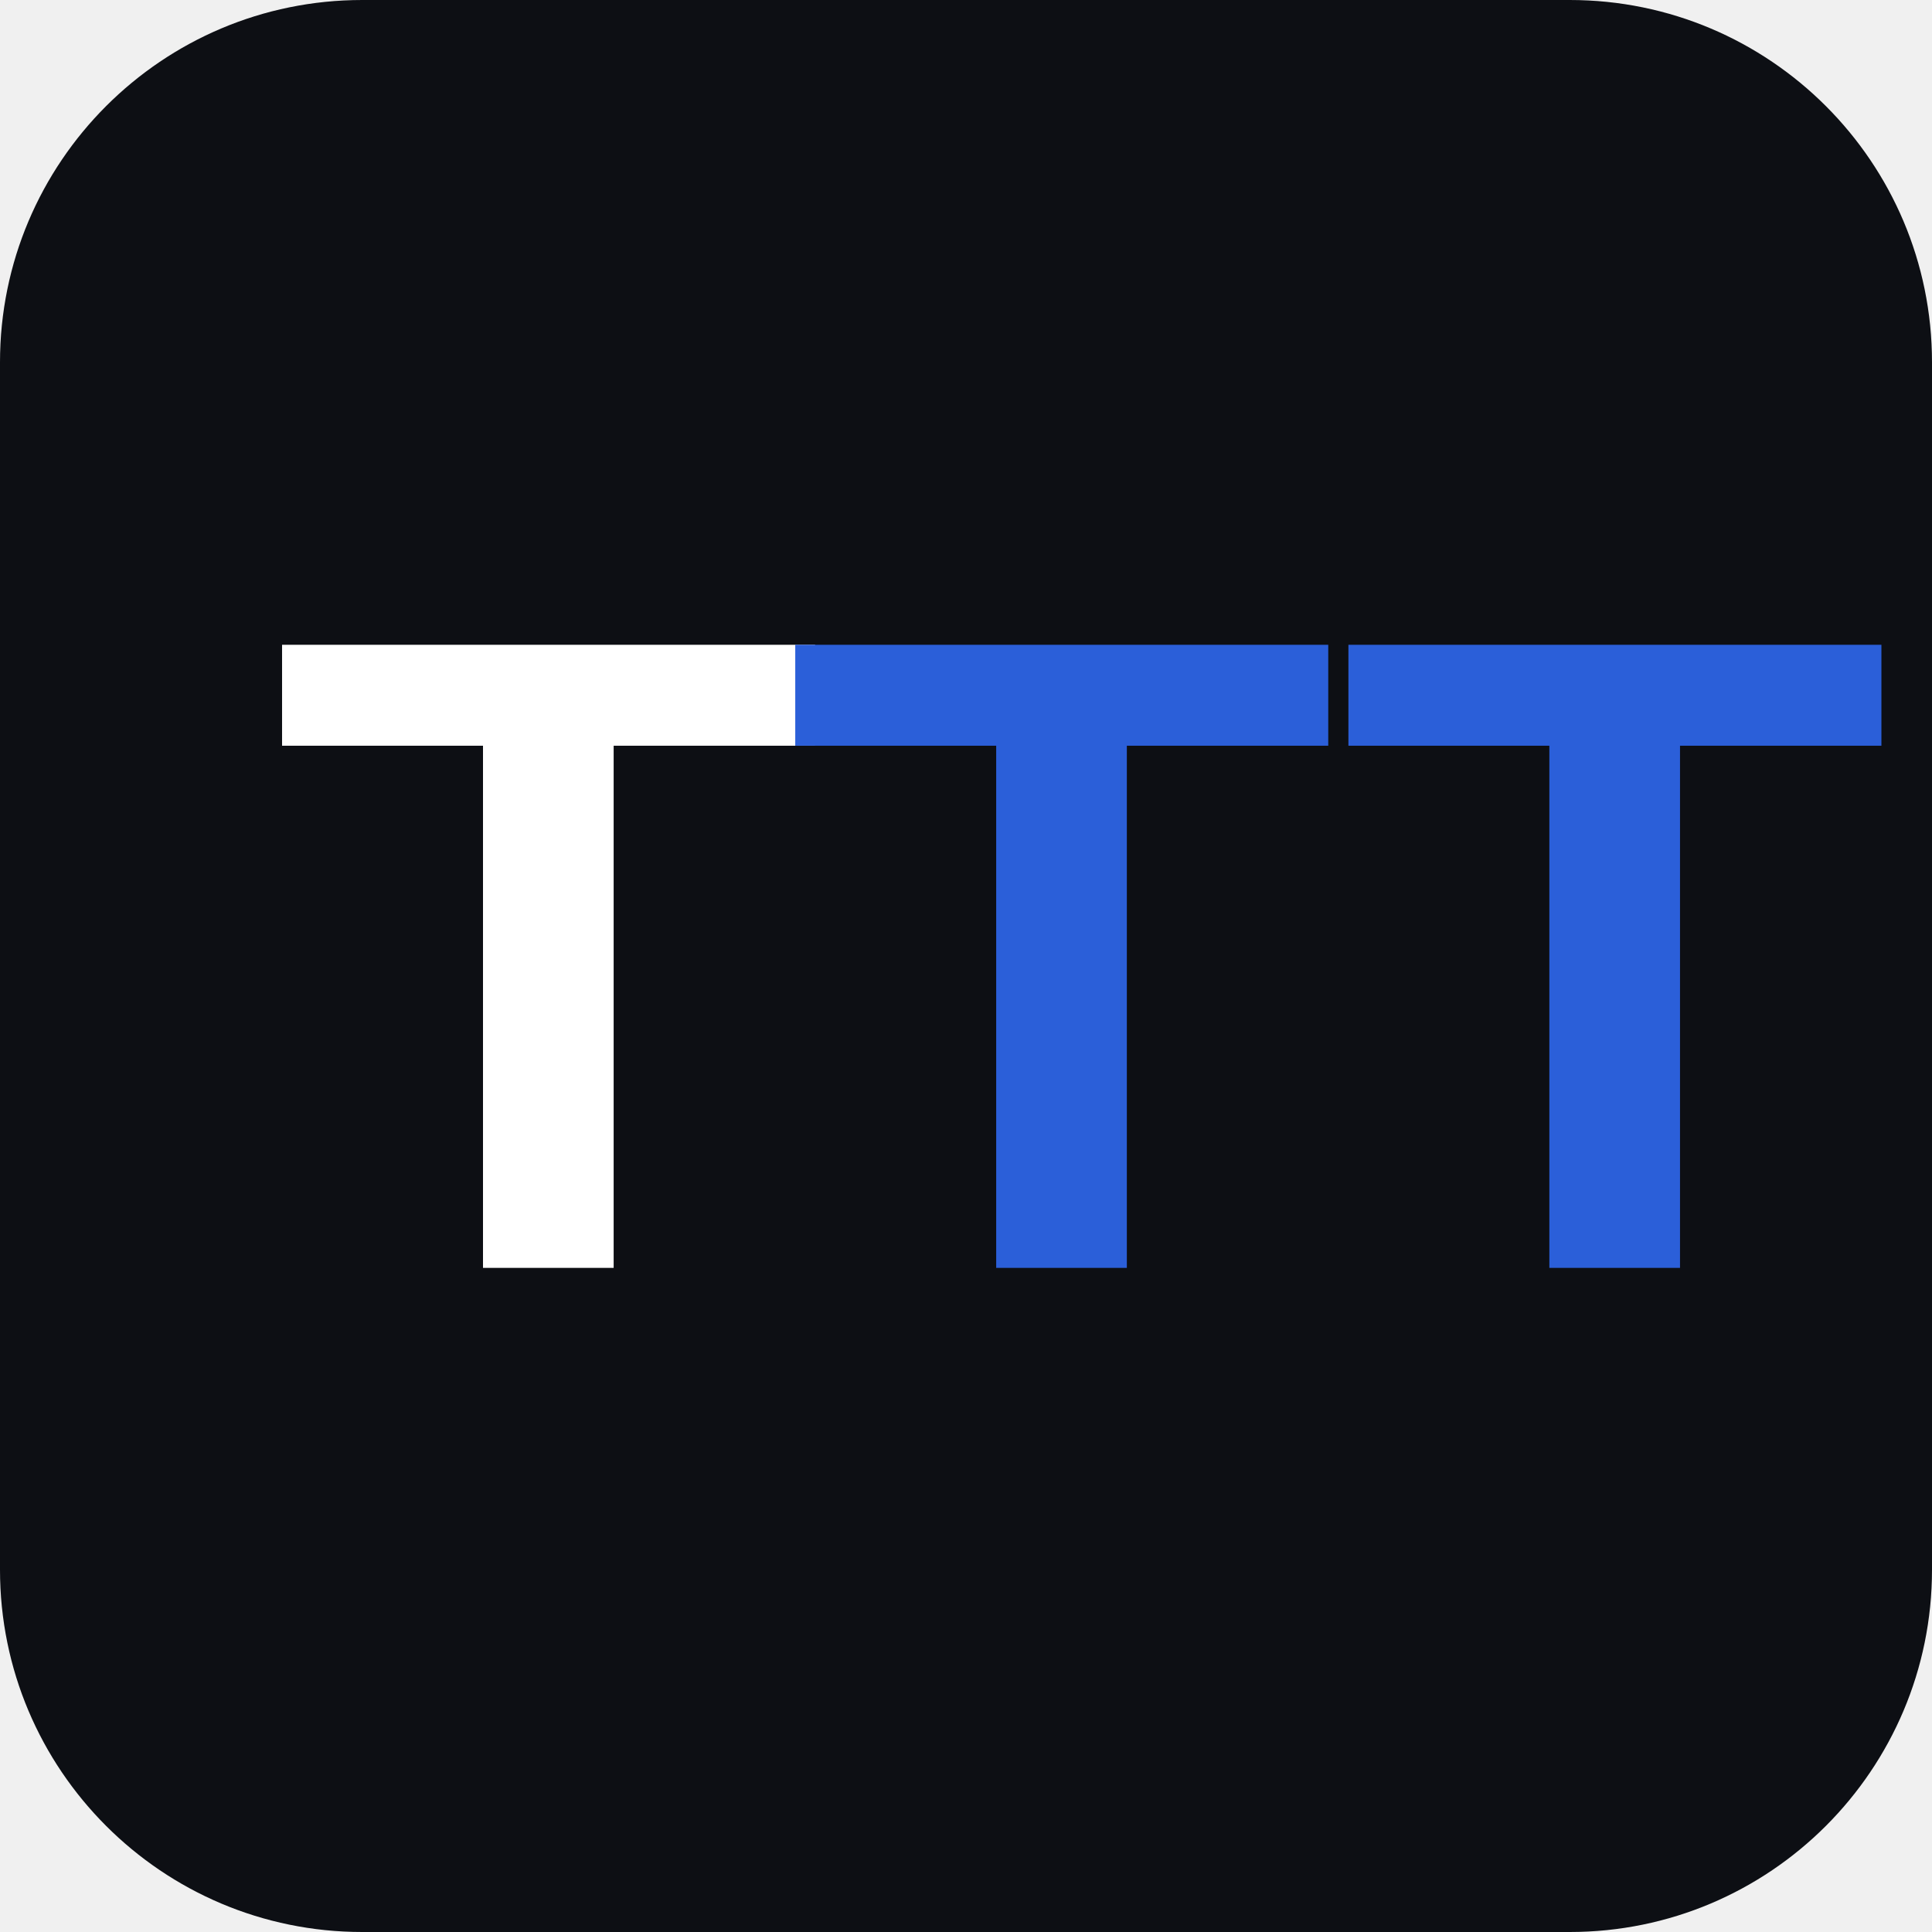
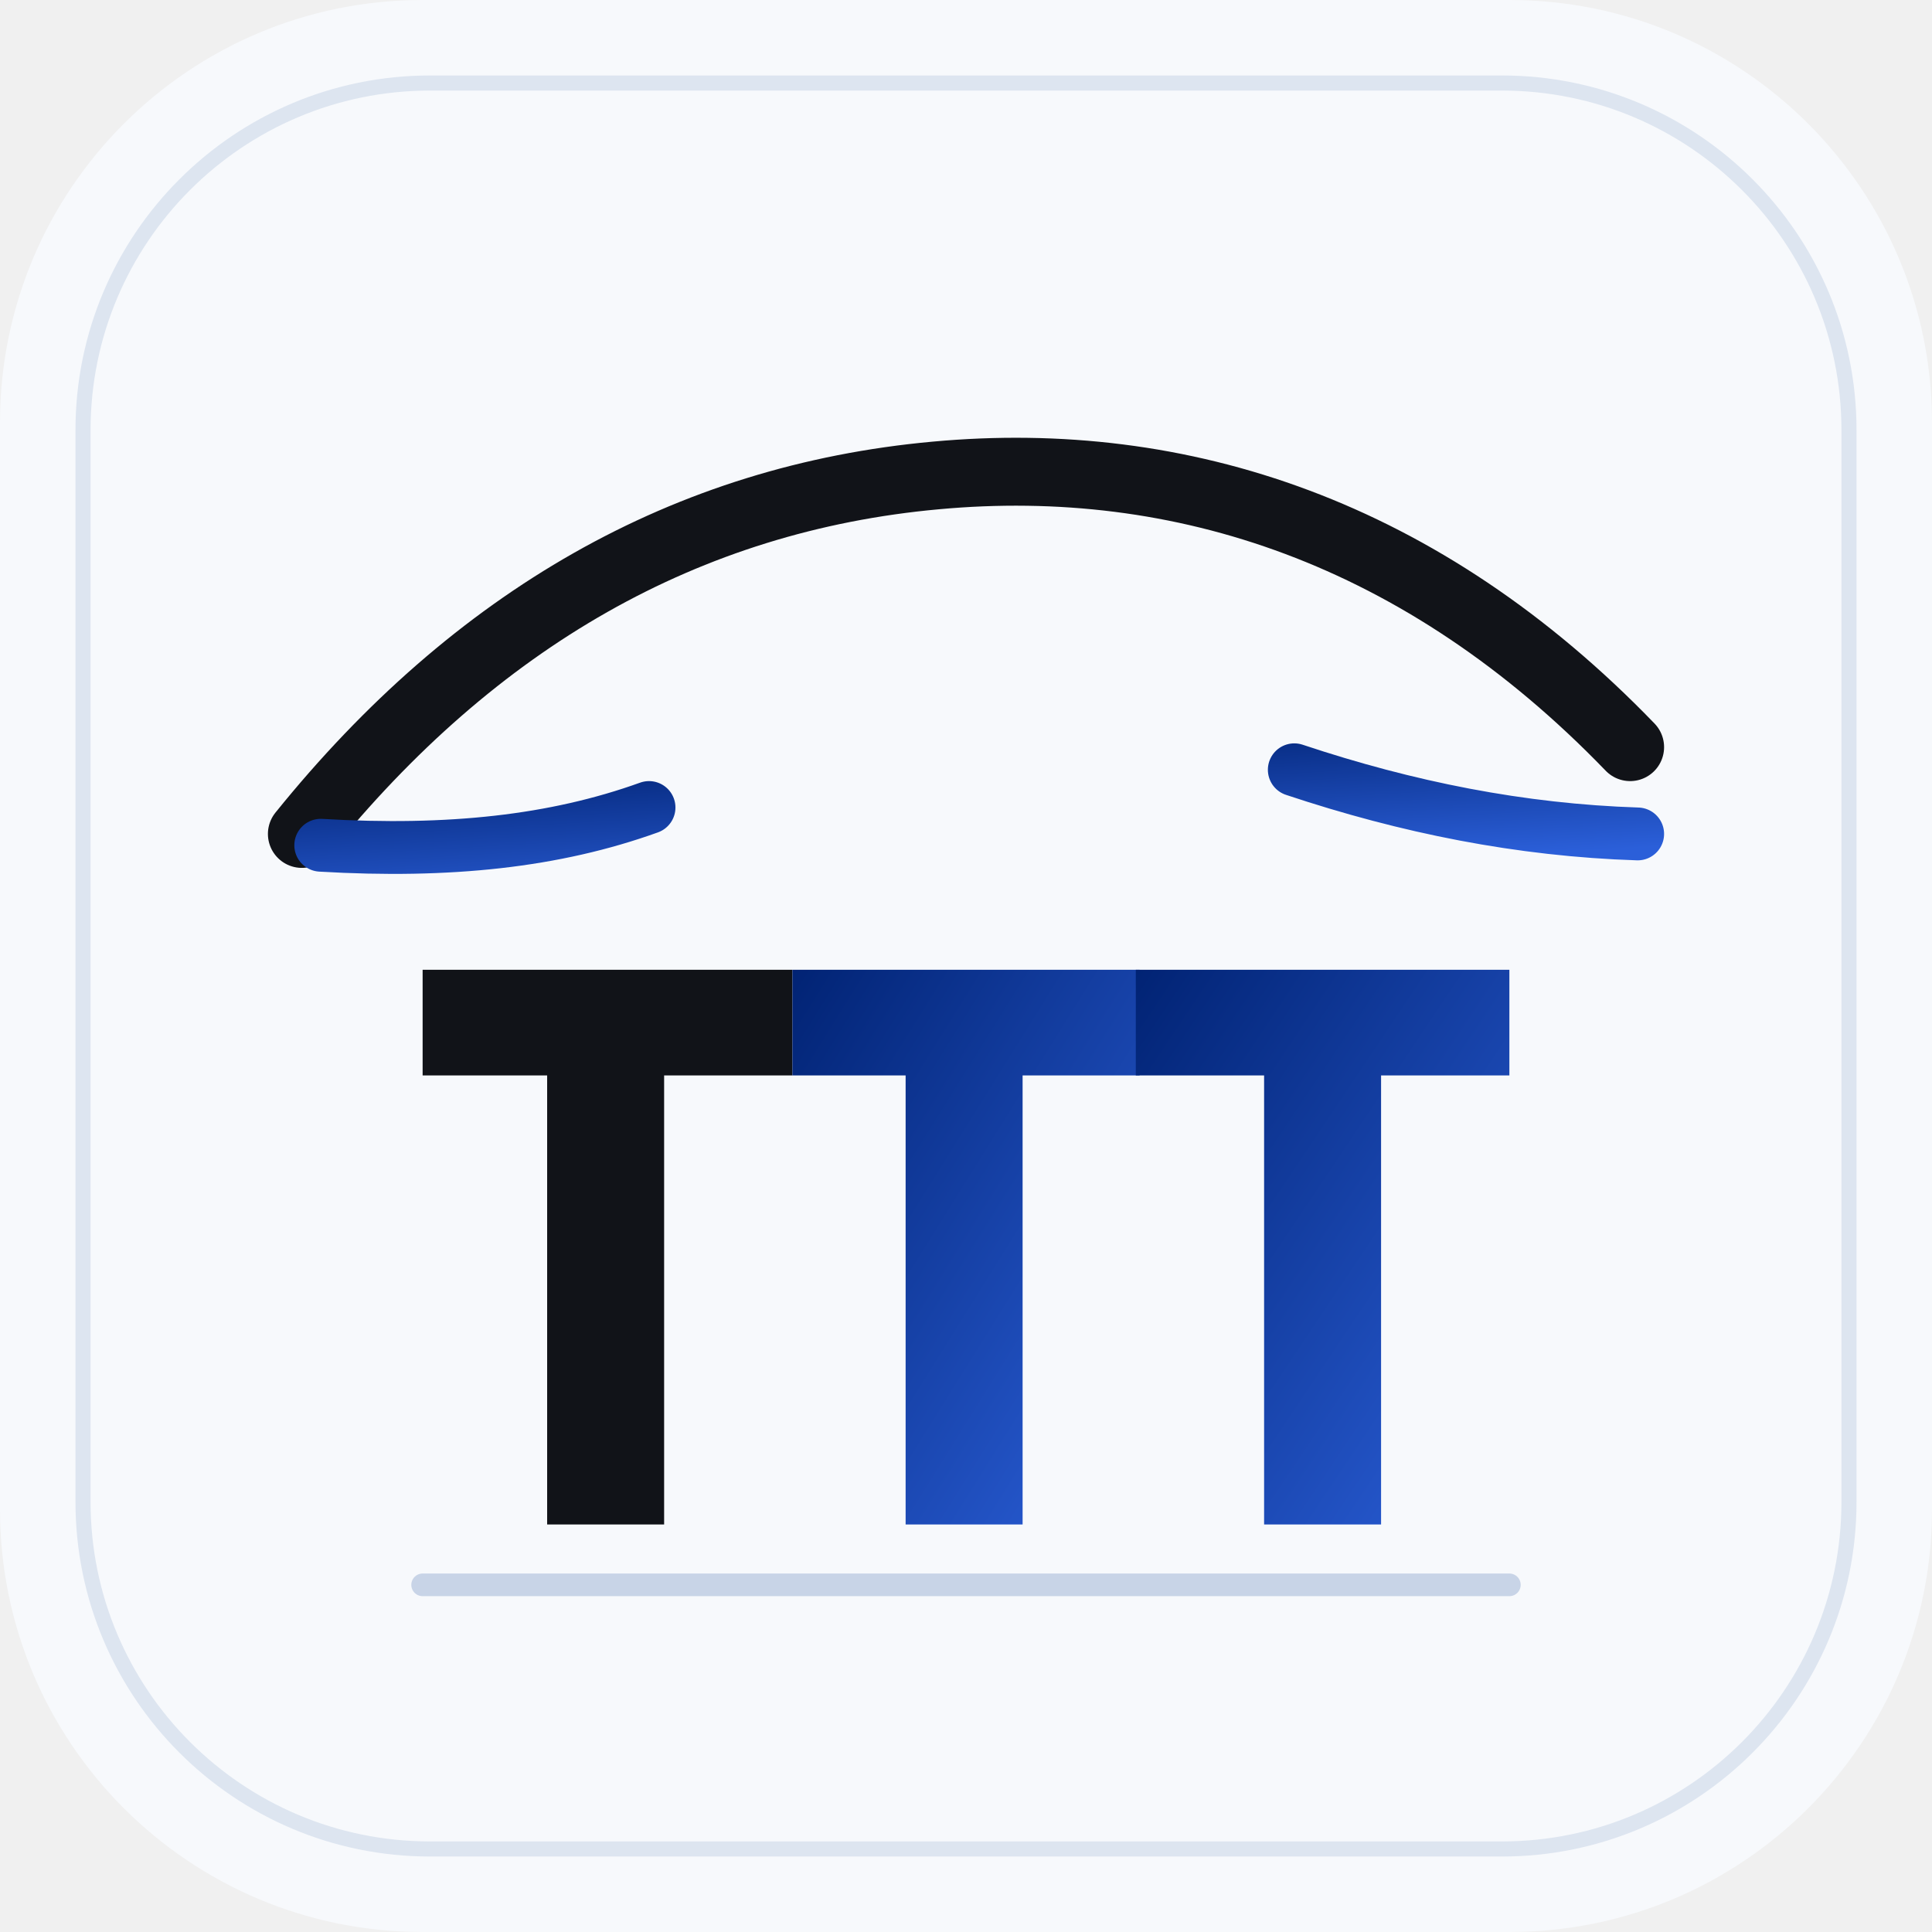
- <svg xmlns="http://www.w3.org/2000/svg" viewBox="0 0 64 64">
-   <rect width="64" height="64" rx="12" fill="#0D0F14" />
-   <text x="9" y="42" font-family="Arial,sans-serif" font-size="30" font-weight="800" fill="#fff">T</text>
-   <text x="26" y="42" font-family="Arial,sans-serif" font-size="30" font-weight="800" fill="#2B5FD9">TT</text>
+ <svg xmlns="http://www.w3.org/2000/svg" viewBox="0 0 512 512" role="img" aria-labelledby="title desc">
+   <defs>
+     <linearGradient id="blue" x1="0" x2="1" y1="0" y2="1">
+       <stop offset="0" stop-color="#012374" />
+       <stop offset="1" stop-color="#2B5FD9" />
+     </linearGradient>
+   </defs>
+   <rect width="512" height="512" rx="112" fill="#F7F9FC" />
+   <rect x="22" y="22" width="468" height="468" rx="92" fill="none" stroke="#DDE5F0" stroke-width="4" />
+   <path d="M80 221c46-57 102-89 168-95 65-6 129 15 184 72" fill="none" stroke="#111318" stroke-width="18" stroke-linecap="round" />
+   <path d="M85 224c34 2 62-1 87-10M343 204c30 10 60 16 91 17" fill="none" stroke="url(#blue)" stroke-width="14" stroke-linecap="round" />
+   <path d="M112 257h98v28h-34v119h-31V285h-33z" fill="#111318" />
+   <path d="M210 257h92v28h-31v119h-31V285h-30z" fill="url(#blue)" />
+   <path d="M301 257h99v28h-34v119h-31V285h-34z" fill="url(#blue)" />
+   <path d="M112 420h288" stroke="#C8D4E7" stroke-width="6" stroke-linecap="round" />
</svg>
